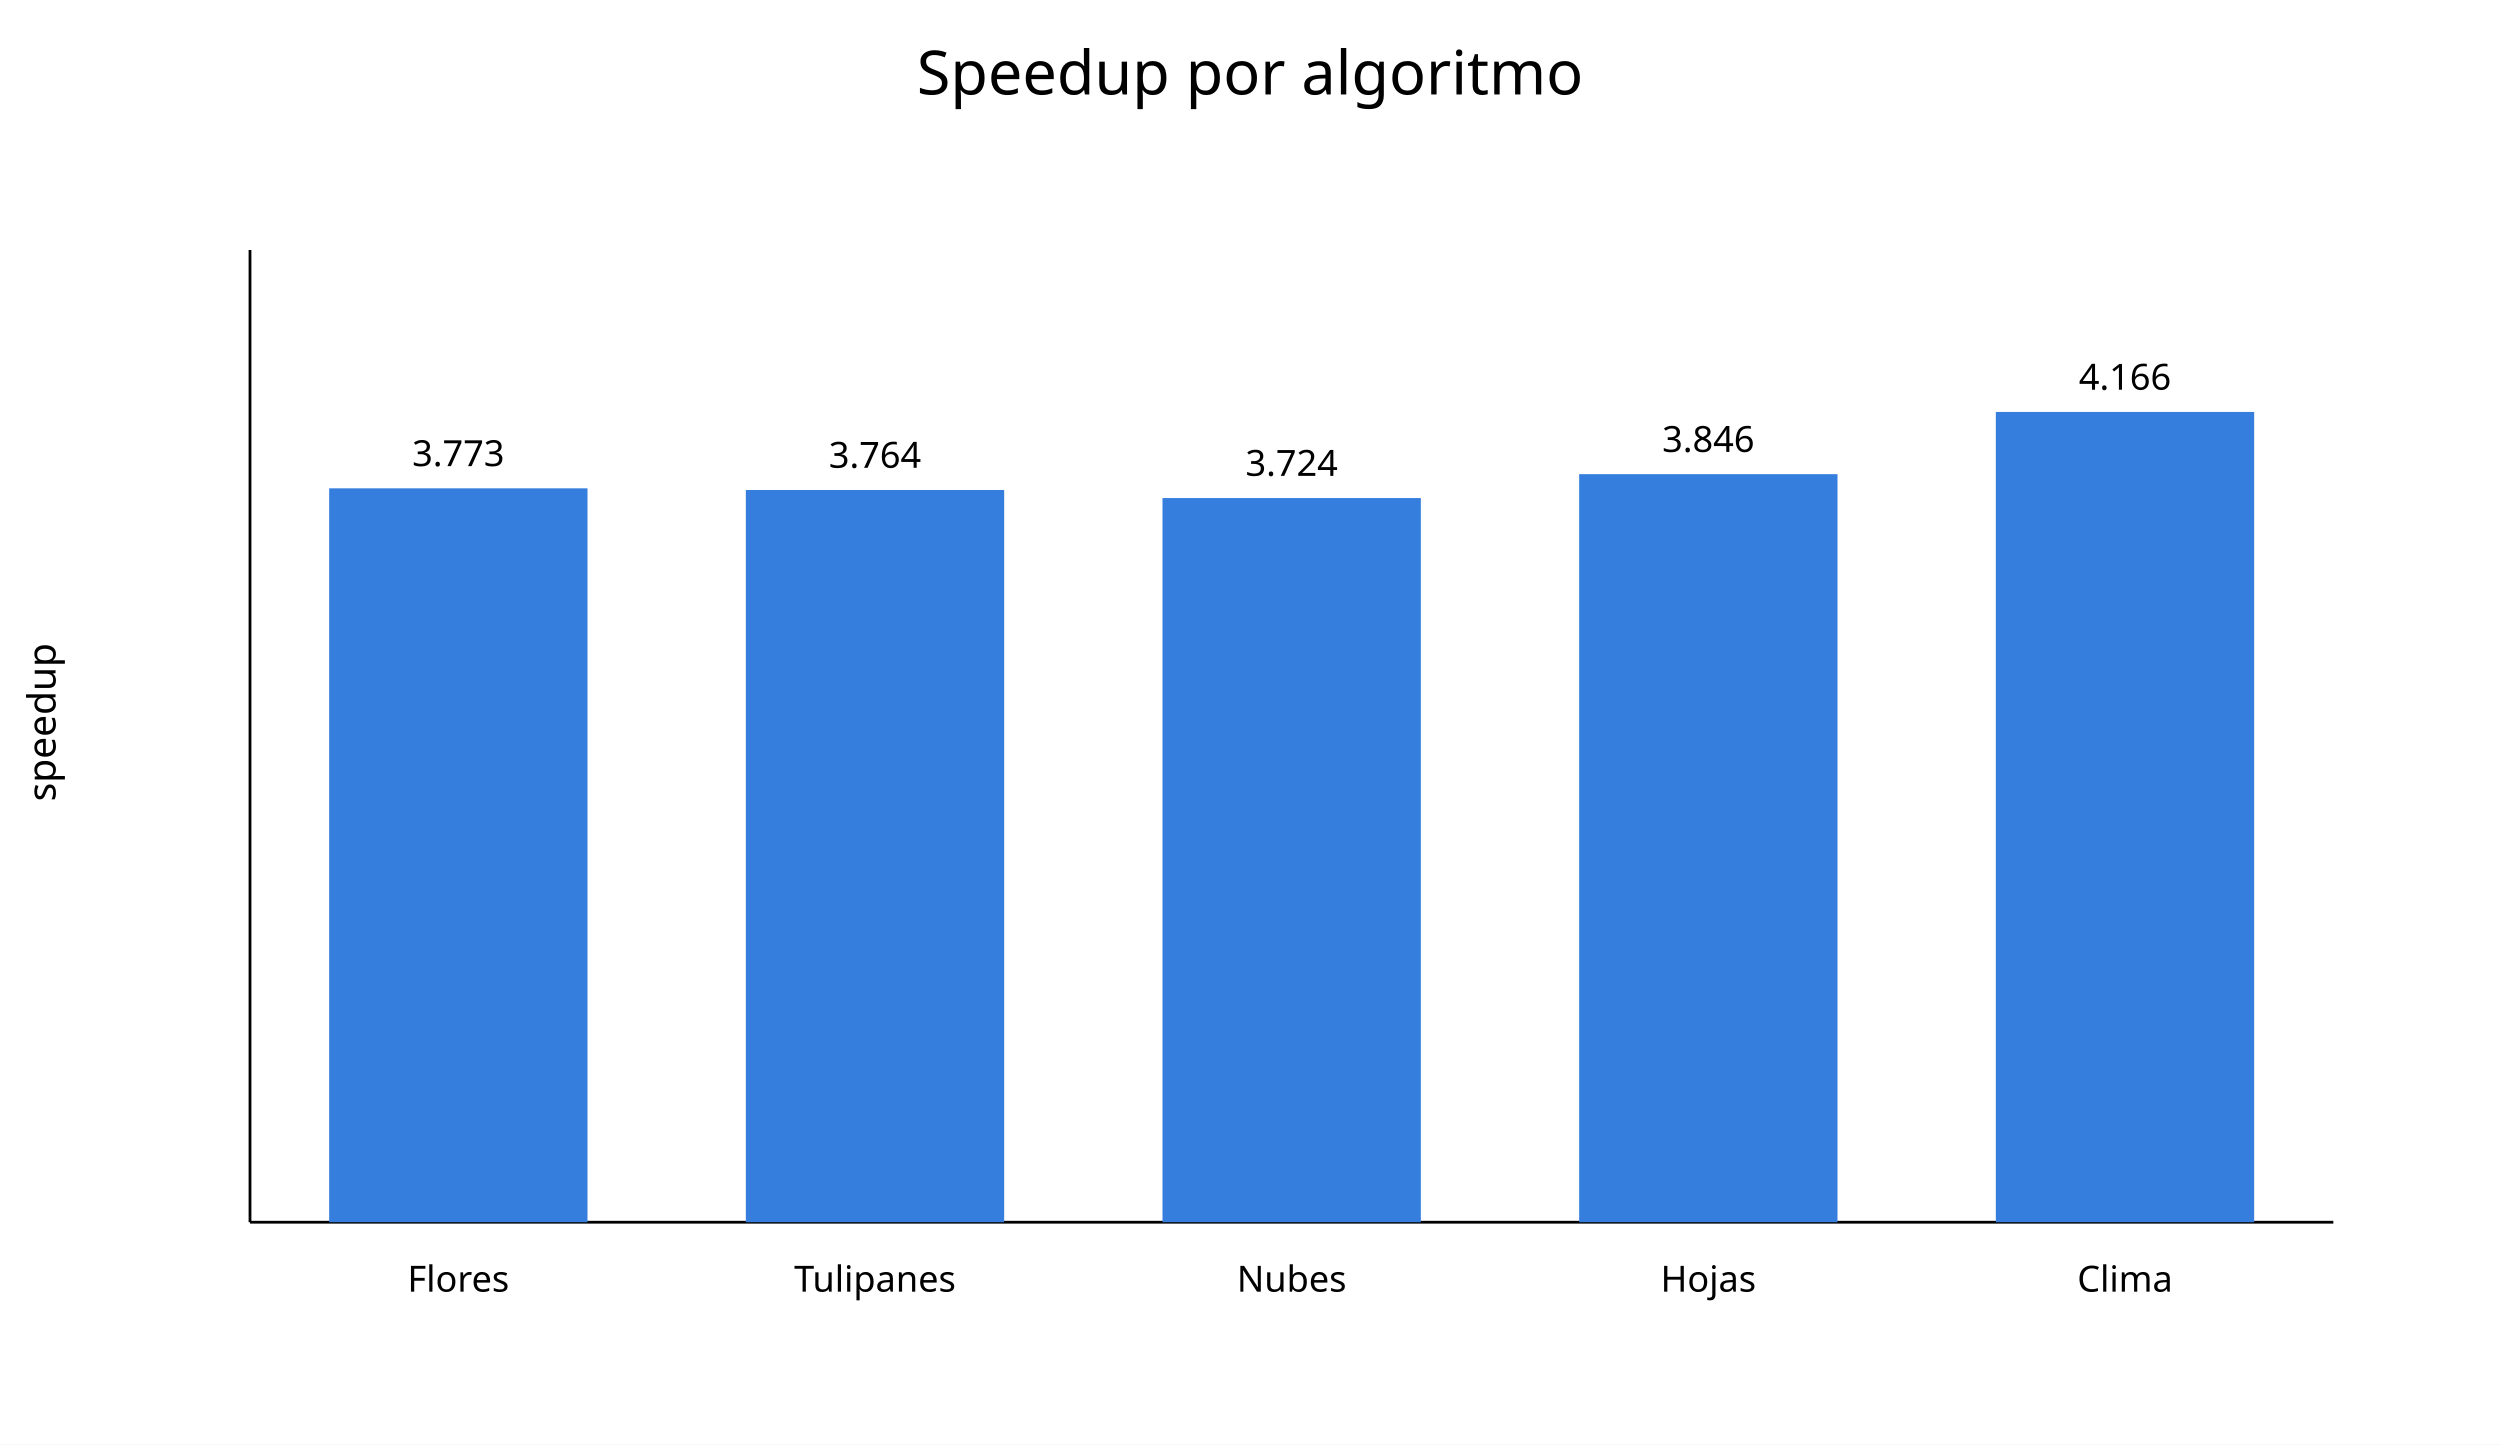
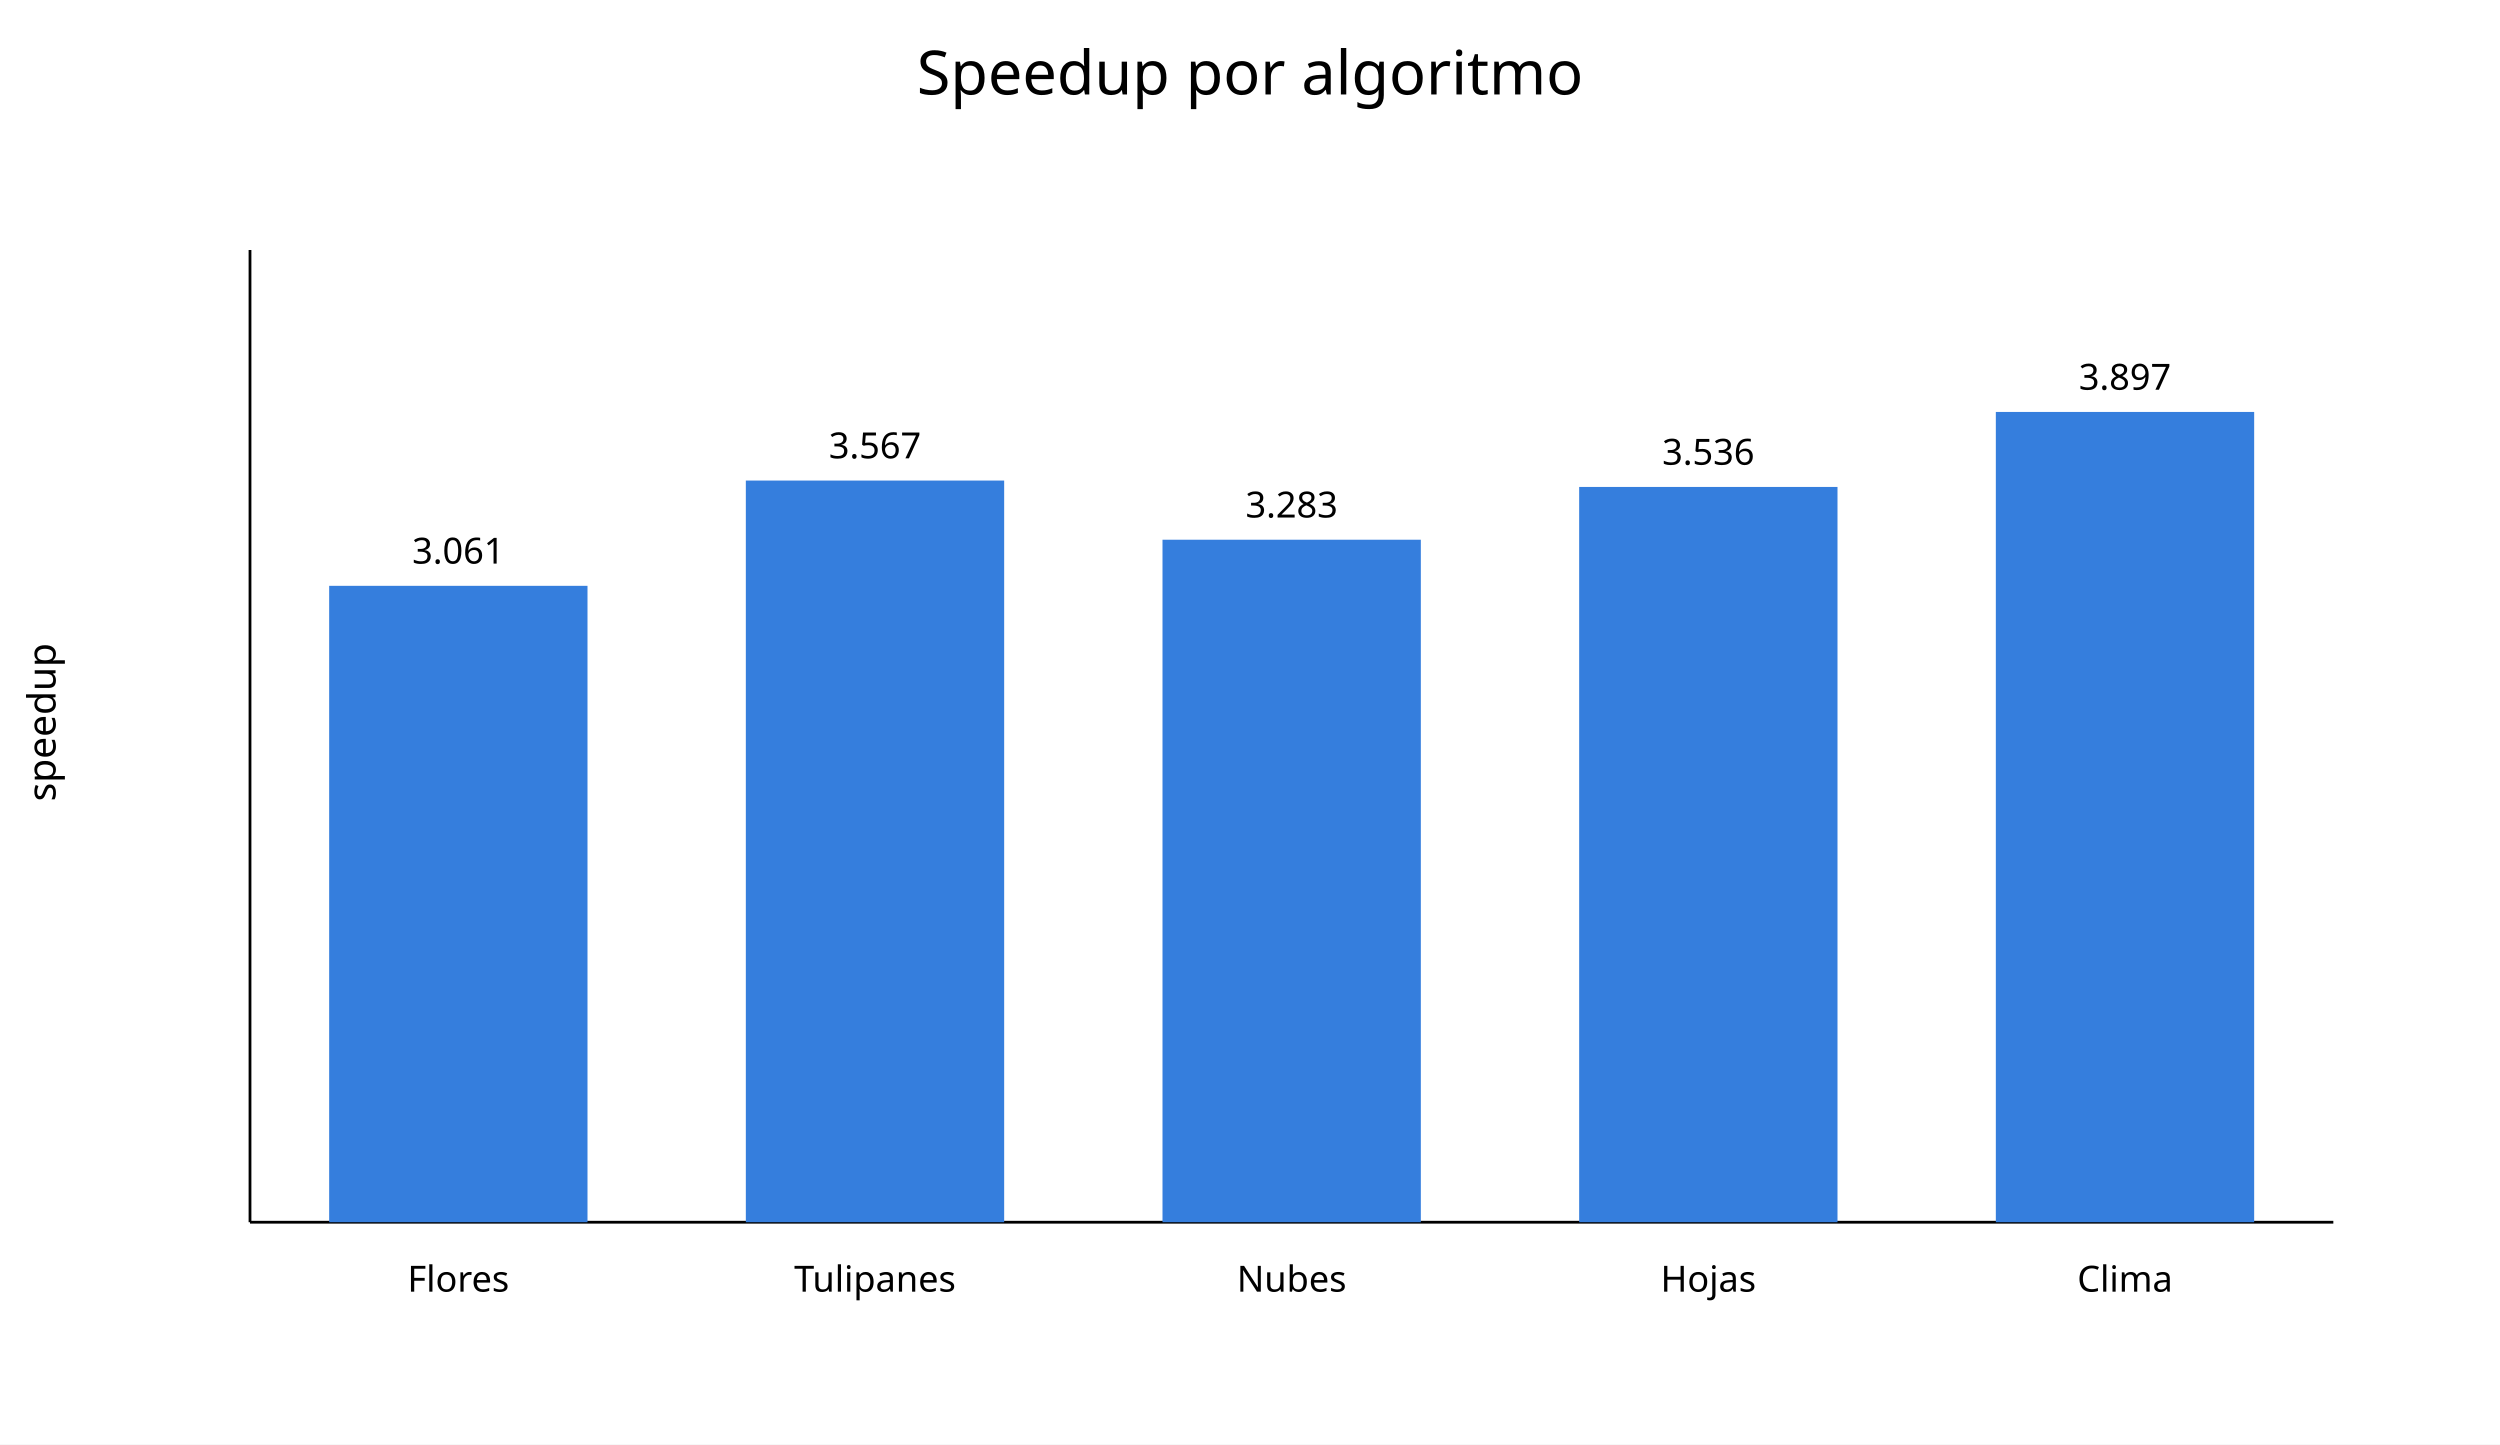
<svg xmlns="http://www.w3.org/2000/svg" width="900" height="520">
  <rect width="100%" height="100%" fill="white" />
  <text x="450.0" y="34" text-anchor="middle" font-size="22" font-family="sans-serif">Speedup por algoritmo</text>
  <text x="20" y="260.0" transform="rotate(-90 20 260.0)" text-anchor="middle" font-size="14" font-family="sans-serif">speedup</text>
  <line x1="90" y1="440" x2="840" y2="440" stroke="black" />
  <line x1="90" y1="440" x2="90" y2="90" stroke="black" />
-   <rect x="118.5" y="175.8" width="93.0" height="264.2" fill="#357edd" />
-   <text x="165.0" y="167.8" text-anchor="middle" font-size="13" font-family="sans-serif">3.773</text>
+   <rect x="118.5" y="210.9" width="93.0" height="229.1" fill="#357edd" />
+   <text x="165.0" y="202.9" text-anchor="middle" font-size="13" font-family="sans-serif">3.061</text>
  <text x="165.0" y="465" text-anchor="middle" font-size="13" font-family="sans-serif">Flores</text>
-   <rect x="268.5" y="176.4" width="93.0" height="263.6" fill="#357edd" />
-   <text x="315.0" y="168.4" text-anchor="middle" font-size="13" font-family="sans-serif">3.764</text>
+   <rect x="268.5" y="173.0" width="93.0" height="267.0" fill="#357edd" />
+   <text x="315.0" y="165.0" text-anchor="middle" font-size="13" font-family="sans-serif">3.567</text>
  <text x="315.0" y="465" text-anchor="middle" font-size="13" font-family="sans-serif">Tulipanes</text>
-   <rect x="418.5" y="179.3" width="93.0" height="260.7" fill="#357edd" />
-   <text x="465.0" y="171.3" text-anchor="middle" font-size="13" font-family="sans-serif">3.724</text>
+   <rect x="418.5" y="194.3" width="93.0" height="245.7" fill="#357edd" />
+   <text x="465.0" y="186.3" text-anchor="middle" font-size="13" font-family="sans-serif">3.283</text>
  <text x="465.0" y="465" text-anchor="middle" font-size="13" font-family="sans-serif">Nubes</text>
-   <rect x="568.5" y="170.7" width="93.0" height="269.3" fill="#357edd" />
-   <text x="615.0" y="162.7" text-anchor="middle" font-size="13" font-family="sans-serif">3.846</text>
+   <rect x="568.5" y="175.3" width="93.0" height="264.7" fill="#357edd" />
+   <text x="615.0" y="167.3" text-anchor="middle" font-size="13" font-family="sans-serif">3.536</text>
  <text x="615.0" y="465" text-anchor="middle" font-size="13" font-family="sans-serif">Hojas</text>
  <rect x="718.5" y="148.3" width="93.0" height="291.7" fill="#357edd" />
-   <text x="765.0" y="140.3" text-anchor="middle" font-size="13" font-family="sans-serif">4.166</text>
+   <text x="765.0" y="140.3" text-anchor="middle" font-size="13" font-family="sans-serif">3.897</text>
  <text x="765.0" y="465" text-anchor="middle" font-size="13" font-family="sans-serif">Clima</text>
</svg>
